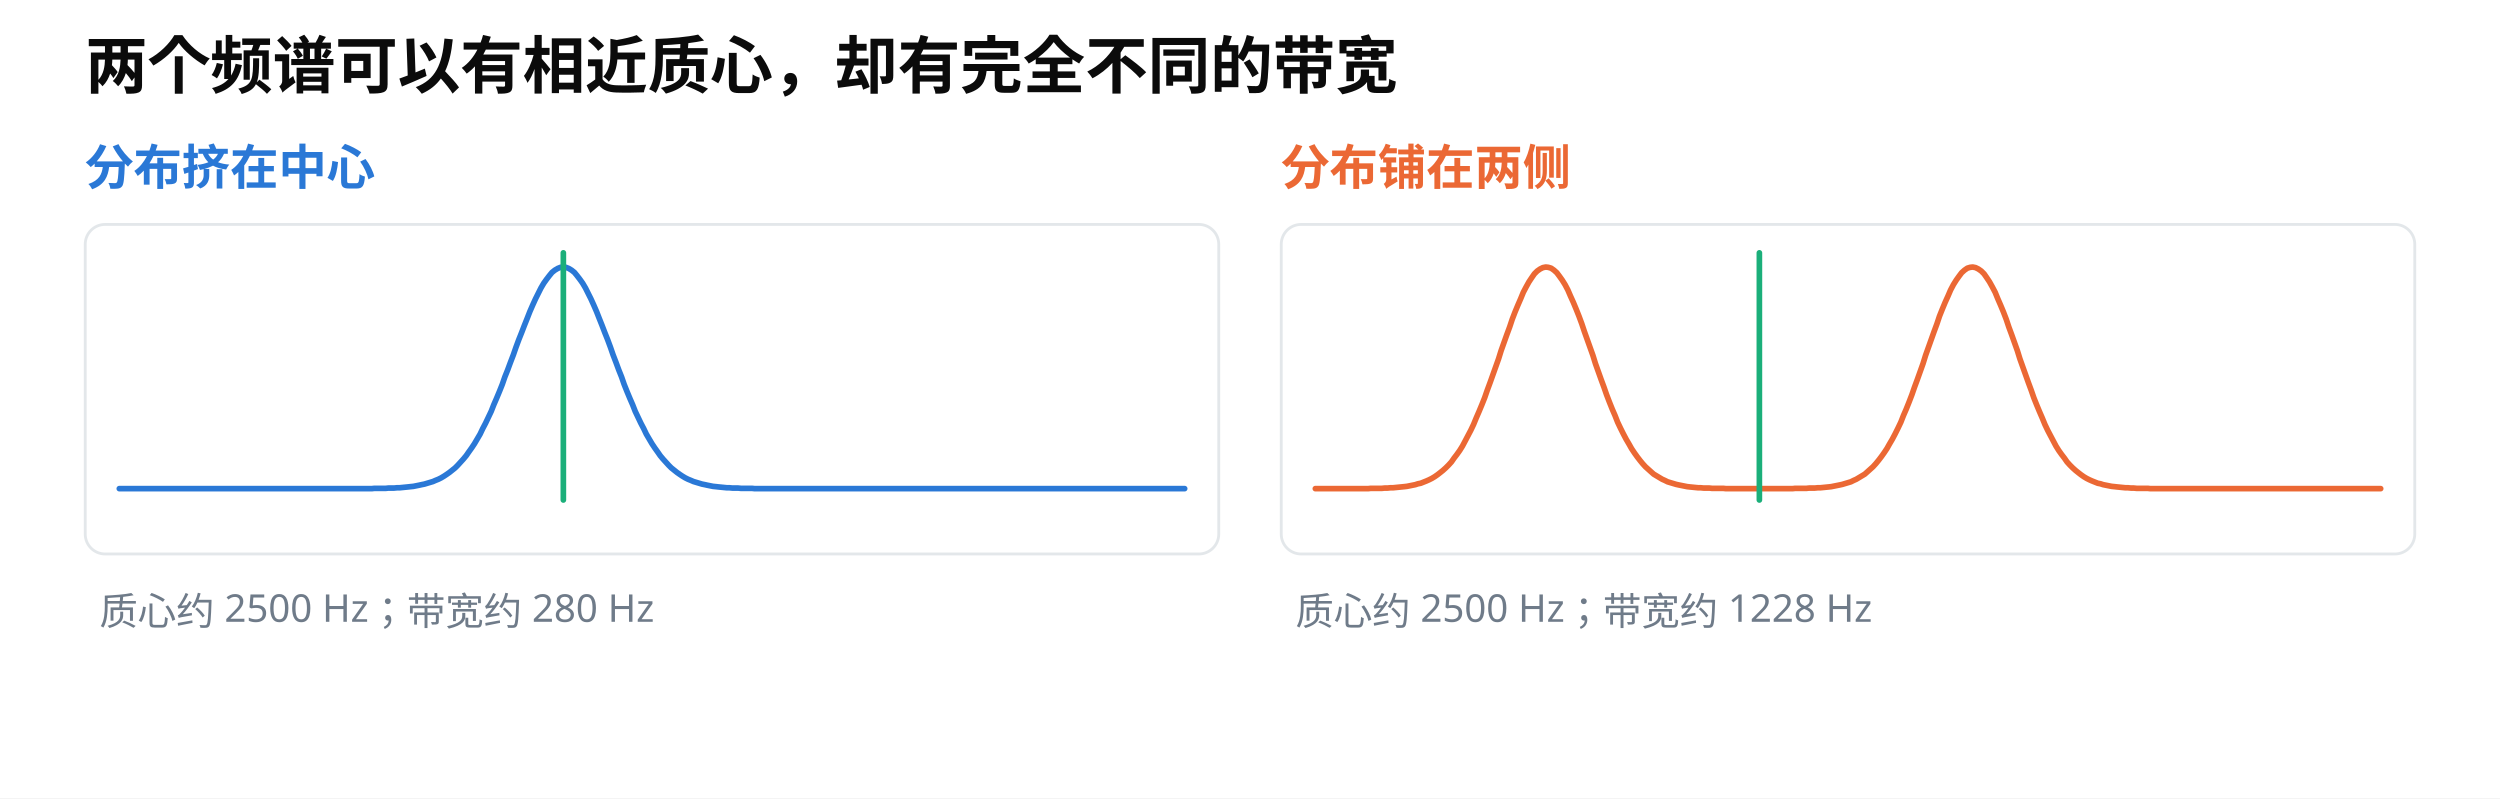
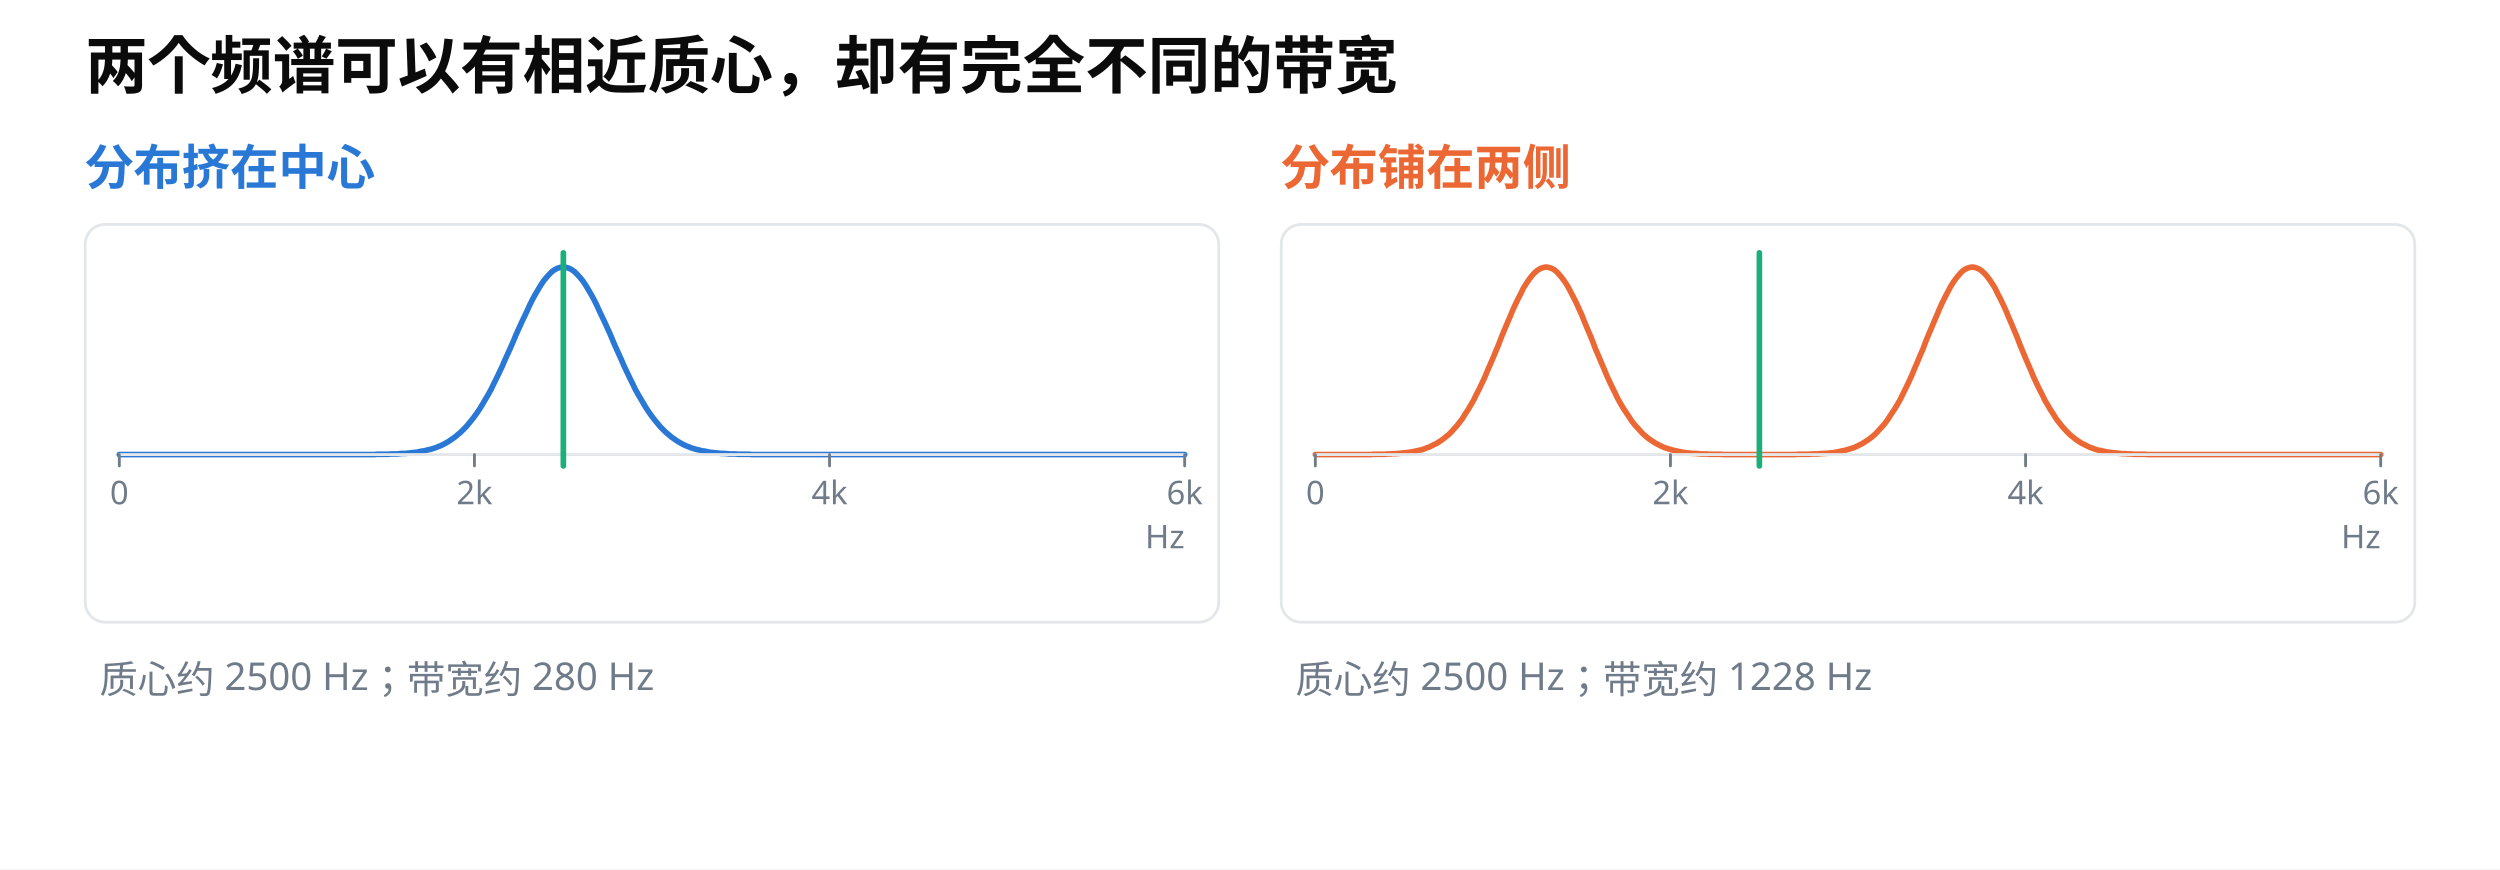
- <svg xmlns="http://www.w3.org/2000/svg" viewBox="0 0 880 281" width="880" height="281" font-family="Microsoft YaHei, PingFang SC, Noto Sans SC, Hiragino Sans GB, sans-serif" fill="#0b0b0b" role="img" aria-label="相近质心但带宽不同的两个频谱">
-   <rect width="880" height="281" fill="#ffffff" />
+ <svg xmlns="http://www.w3.org/2000/svg" viewBox="0 0 880 306" width="880" height="306" font-family="Microsoft YaHei, PingFang SC, Noto Sans SC, Hiragino Sans GB, sans-serif" fill="#0b0b0b" role="img" aria-label="相近质心但带宽不同的两个频谱">
+   <rect width="880" height="306" fill="#ffffff" />
  <text x="30" y="31" font-size="22" font-weight="700" fill="#0b0b0b" text-anchor="start">
    <tspan x="30" dy="0">两个频谱可以有相近质心，却有完全不同的带宽</tspan>
  </text>
  <text x="30" y="65" font-size="17" font-weight="700" fill="#2a78d6" text-anchor="start">分布挤在中心</text>
-   <rect x="30" y="79" width="399" height="116" rx="7" fill="#fff" stroke="#e3e7ea" stroke-width="1" />
-   <polyline points="42.0,172.0 43.0,172.0 44.0,172.0 44.9,172.0 45.9,172.0 46.9,172.0 47.9,172.0 48.8,172.0 49.8,172.0 50.8,172.0 51.8,172.0 52.7,172.0 53.7,172.0 54.7,172.0 55.7,172.0 56.6,172.0 57.6,172.0 58.6,172.0 59.6,172.0 60.6,172.0 61.5,172.0 62.5,172.0 63.5,172.0 64.5,172.0 65.4,172.0 66.4,172.0 67.4,172.0 68.4,172.0 69.3,172.0 70.3,172.0 71.3,172.0 72.3,172.0 73.3,172.0 74.2,172.0 75.2,172.0 76.2,172.0 77.2,172.0 78.1,172.0 79.1,172.0 80.1,172.0 81.1,172.0 82.0,172.0 83.0,172.0 84.0,172.0 85.0,172.0 85.9,172.0 86.9,172.0 87.9,172.0 88.9,172.0 89.9,172.0 90.8,172.0 91.8,172.0 92.8,172.0 93.8,172.0 94.7,172.0 95.7,172.0 96.7,172.0 97.7,172.0 98.6,172.0 99.6,172.0 100.6,172.0 101.6,172.0 102.5,172.0 103.5,172.0 104.5,172.0 105.5,172.0 106.5,172.0 107.4,172.0 108.4,172.0 109.4,172.0 110.4,172.0 111.3,172.0 112.3,172.0 113.3,172.0 114.3,172.0 115.2,172.0 116.2,172.0 117.2,172.0 118.2,172.0 119.1,172.0 120.1,172.0 121.1,172.0 122.1,172.0 123.1,172.0 124.0,172.0 125.0,172.0 126.0,172.0 127.0,172.0 127.9,172.0 128.9,172.0 129.9,172.0 130.9,172.0 131.8,171.9 132.8,171.9 133.8,171.9 134.8,171.9 135.8,171.9 136.7,171.8 137.7,171.8 138.7,171.8 139.7,171.7 140.6,171.7 141.6,171.6 142.6,171.5 143.6,171.4 144.5,171.3 145.5,171.2 146.5,171.0 147.5,170.8 148.4,170.6 149.4,170.4 150.4,170.1 151.4,169.8 152.4,169.5 153.3,169.1 154.3,168.7 155.3,168.2 156.3,167.6 157.2,167.0 158.2,166.3 159.2,165.5 160.2,164.7 161.1,163.8 162.1,162.7 163.1,161.6 164.1,160.4 165.0,159.1 166.0,157.7 167.0,156.2 168.0,154.5 169.0,152.8 169.9,150.9 170.9,149.0 171.9,146.9 172.9,144.8 173.8,142.5 174.8,140.2 175.8,137.8 176.8,135.3 177.7,132.7 178.7,130.2 179.7,127.5 180.7,124.9 181.6,122.3 182.6,119.6 183.6,117.1 184.6,114.5 185.6,112.0 186.5,109.7 187.5,107.4 188.5,105.2 189.5,103.2 190.4,101.4 191.4,99.7 192.4,98.3 193.4,97.0 194.3,95.9 195.3,95.1 196.3,94.5 197.3,94.1 198.3,94.0 199.2,94.1 200.2,94.5 201.2,95.1 202.2,95.9 203.1,97.0 204.1,98.3 205.1,99.7 206.1,101.4 207.0,103.2 208.0,105.2 209.0,107.4 210.0,109.7 210.9,112.0 211.9,114.5 212.9,117.1 213.9,119.6 214.9,122.3 215.8,124.9 216.8,127.5 217.8,130.2 218.8,132.7 219.7,135.3 220.7,137.8 221.7,140.2 222.7,142.5 223.6,144.8 224.6,146.9 225.6,149.0 226.6,150.9 227.5,152.8 228.5,154.5 229.5,156.2 230.5,157.7 231.5,159.1 232.4,160.4 233.4,161.6 234.4,162.7 235.4,163.8 236.3,164.7 237.3,165.5 238.3,166.3 239.3,167.0 240.2,167.6 241.2,168.2 242.2,168.7 243.2,169.1 244.1,169.5 245.1,169.8 246.1,170.1 247.1,170.4 248.1,170.6 249.0,170.8 250.0,171.0 251.0,171.2 252.0,171.3 252.9,171.4 253.9,171.5 254.9,171.6 255.9,171.7 256.8,171.7 257.8,171.8 258.8,171.8 259.8,171.8 260.8,171.9 261.7,171.9 262.7,171.9 263.7,171.9 264.7,171.9 265.6,172.0 266.6,172.0 267.6,172.0 268.6,172.0 269.5,172.0 270.5,172.0 271.5,172.0 272.5,172.0 273.4,172.0 274.4,172.0 275.4,172.0 276.4,172.0 277.4,172.0 278.3,172.0 279.3,172.0 280.3,172.0 281.3,172.0 282.2,172.0 283.2,172.0 284.2,172.0 285.2,172.0 286.1,172.0 287.1,172.0 288.1,172.0 289.1,172.0 290.0,172.0 291.0,172.0 292.0,172.0 293.0,172.0 294.0,172.0 294.9,172.0 295.9,172.0 296.9,172.0 297.9,172.0 298.8,172.0 299.8,172.0 300.8,172.0 301.8,172.0 302.7,172.0 303.7,172.0 304.7,172.0 305.7,172.0 306.6,172.0 307.6,172.0 308.6,172.0 309.6,172.0 310.6,172.0 311.5,172.0 312.5,172.0 313.5,172.0 314.5,172.0 315.4,172.0 316.4,172.0 317.4,172.0 318.4,172.0 319.3,172.0 320.3,172.0 321.3,172.0 322.3,172.0 323.3,172.0 324.2,172.0 325.2,172.0 326.2,172.0 327.2,172.0 328.1,172.0 329.1,172.0 330.1,172.0 331.1,172.0 332.0,172.0 333.0,172.0 334.0,172.0 335.0,172.0 335.9,172.0 336.9,172.0 337.9,172.0 338.9,172.0 339.9,172.0 340.8,172.0 341.8,172.0 342.8,172.0 343.8,172.0 344.7,172.0 345.7,172.0 346.7,172.0 347.7,172.0 348.6,172.0 349.6,172.0 350.6,172.0 351.6,172.0 352.5,172.0 353.5,172.0 354.5,172.0 355.5,172.0 356.5,172.0 357.4,172.0 358.4,172.0 359.4,172.0 360.4,172.0 361.3,172.0 362.3,172.0 363.3,172.0 364.3,172.0 365.2,172.0 366.2,172.0 367.2,172.0 368.2,172.0 369.1,172.0 370.1,172.0 371.1,172.0 372.1,172.0 373.1,172.0 374.0,172.0 375.0,172.0 376.0,172.0 377.0,172.0 377.9,172.0 378.9,172.0 379.9,172.0 380.9,172.0 381.8,172.0 382.8,172.0 383.8,172.0 384.8,172.0 385.8,172.0 386.7,172.0 387.7,172.0 388.7,172.0 389.7,172.0 390.6,172.0 391.6,172.0 392.6,172.0 393.6,172.0 394.5,172.0 395.5,172.0 396.5,172.0 397.5,172.0 398.4,172.0 399.4,172.0 400.4,172.0 401.4,172.0 402.4,172.0 403.3,172.0 404.3,172.0 405.3,172.0 406.3,172.0 407.2,172.0 408.2,172.0 409.2,172.0 410.2,172.0 411.1,172.0 412.1,172.0 413.1,172.0 414.1,172.0 415.0,172.0 416.0,172.0 417.0,172.0" fill="none" stroke="#2a78d6" stroke-width="2" stroke-linejoin="round" stroke-linecap="round" />
-   <line x1="198.3" y1="89.0" x2="198.3" y2="176.0" stroke="#1baf7a" stroke-width="2" stroke-linecap="round" />
-   <text x="35" y="220" font-size="13.5" font-weight="400" fill="#6f7b89" text-anchor="start">质心约 2500 Hz；带宽约 280 Hz</text>
+   <rect x="30" y="79" width="399" height="140" rx="7" fill="#fff" stroke="#e3e7ea" stroke-width="1" />
+   <polyline points="42.0,160.0 43.0,160.0 44.0,160.0 44.9,160.0 45.9,160.0 46.9,160.0 47.9,160.0 48.8,160.0 49.8,160.0 50.8,160.0 51.8,160.0 52.7,160.0 53.7,160.0 54.7,160.0 55.7,160.0 56.6,160.0 57.6,160.0 58.6,160.0 59.6,160.0 60.6,160.0 61.5,160.0 62.5,160.0 63.5,160.0 64.5,160.0 65.4,160.0 66.4,160.0 67.4,160.0 68.4,160.0 69.3,160.0 70.3,160.0 71.3,160.0 72.3,160.0 73.3,160.0 74.2,160.0 75.2,160.0 76.2,160.0 77.2,160.0 78.1,160.0 79.1,160.0 80.1,160.0 81.1,160.0 82.0,160.0 83.0,160.0 84.0,160.0 85.0,160.0 85.9,160.0 86.9,160.0 87.9,160.0 88.9,160.0 89.9,160.0 90.8,160.0 91.8,160.0 92.8,160.0 93.8,160.0 94.7,160.0 95.7,160.0 96.7,160.0 97.7,160.0 98.6,160.0 99.6,160.0 100.6,160.0 101.6,160.0 102.5,160.0 103.5,160.0 104.5,160.0 105.5,160.0 106.5,160.0 107.4,160.0 108.4,160.0 109.4,160.0 110.4,160.0 111.3,160.0 112.3,160.0 113.3,160.0 114.3,160.0 115.2,160.0 116.2,160.0 117.2,160.0 118.2,160.0 119.1,160.0 120.1,160.0 121.1,160.0 122.1,160.0 123.1,160.0 124.0,160.0 125.0,160.0 126.0,160.0 127.0,160.0 127.9,160.0 128.9,160.0 129.9,160.0 130.9,160.0 131.8,160.0 132.8,159.9 133.8,159.9 134.8,159.9 135.8,159.9 136.7,159.9 137.7,159.8 138.7,159.8 139.7,159.8 140.6,159.7 141.6,159.6 142.6,159.6 143.6,159.5 144.5,159.4 145.5,159.3 146.5,159.2 147.5,159.0 148.4,158.8 149.4,158.7 150.4,158.4 151.4,158.2 152.4,157.9 153.3,157.6 154.3,157.2 155.3,156.8 156.3,156.3 157.2,155.8 158.2,155.2 159.2,154.5 160.2,153.8 161.1,153.0 162.1,152.2 163.1,151.2 164.1,150.2 165.0,149.1 166.0,147.9 167.0,146.6 168.0,145.2 169.0,143.7 169.9,142.2 170.9,140.5 171.9,138.8 172.9,137.0 173.8,135.1 174.8,133.1 175.8,131.0 176.8,128.9 177.7,126.8 178.7,124.6 179.7,122.4 180.7,120.1 181.6,117.9 182.6,115.7 183.6,113.5 184.6,111.4 185.6,109.3 186.5,107.3 187.5,105.3 188.5,103.5 189.5,101.8 190.4,100.3 191.4,98.8 192.4,97.6 193.4,96.5 194.3,95.6 195.3,94.9 196.3,94.4 197.3,94.1 198.3,94.0 199.2,94.1 200.2,94.4 201.2,94.9 202.2,95.6 203.1,96.5 204.1,97.6 205.1,98.8 206.1,100.3 207.0,101.8 208.0,103.5 209.0,105.3 210.0,107.3 210.9,109.3 211.9,111.4 212.9,113.5 213.9,115.7 214.9,117.9 215.8,120.1 216.8,122.4 217.8,124.6 218.8,126.8 219.7,128.9 220.7,131.0 221.7,133.1 222.7,135.1 223.6,137.0 224.6,138.8 225.6,140.5 226.6,142.2 227.5,143.7 228.5,145.2 229.5,146.6 230.5,147.9 231.5,149.1 232.4,150.2 233.4,151.2 234.4,152.2 235.4,153.0 236.3,153.8 237.3,154.5 238.3,155.2 239.3,155.8 240.2,156.3 241.2,156.8 242.2,157.2 243.2,157.6 244.1,157.9 245.1,158.2 246.1,158.4 247.1,158.7 248.1,158.8 249.0,159.0 250.0,159.2 251.0,159.3 252.0,159.4 252.9,159.5 253.9,159.6 254.9,159.6 255.9,159.7 256.8,159.8 257.8,159.8 258.8,159.8 259.8,159.9 260.8,159.9 261.7,159.9 262.7,159.9 263.7,159.9 264.7,160.0 265.6,160.0 266.6,160.0 267.6,160.0 268.6,160.0 269.5,160.0 270.5,160.0 271.5,160.0 272.5,160.0 273.4,160.0 274.4,160.0 275.4,160.0 276.4,160.0 277.4,160.0 278.3,160.0 279.3,160.0 280.3,160.0 281.3,160.0 282.2,160.0 283.2,160.0 284.2,160.0 285.2,160.0 286.1,160.0 287.1,160.0 288.1,160.0 289.1,160.0 290.0,160.0 291.0,160.0 292.0,160.0 293.0,160.0 294.0,160.0 294.9,160.0 295.9,160.0 296.9,160.0 297.9,160.0 298.8,160.0 299.8,160.0 300.8,160.0 301.8,160.0 302.7,160.0 303.7,160.0 304.7,160.0 305.7,160.0 306.6,160.0 307.6,160.0 308.6,160.0 309.6,160.0 310.6,160.0 311.5,160.0 312.5,160.0 313.5,160.0 314.5,160.0 315.4,160.0 316.4,160.0 317.4,160.0 318.4,160.0 319.3,160.0 320.3,160.0 321.3,160.0 322.3,160.0 323.3,160.0 324.2,160.0 325.2,160.0 326.2,160.0 327.2,160.0 328.1,160.0 329.1,160.0 330.1,160.0 331.1,160.0 332.0,160.0 333.0,160.0 334.0,160.0 335.0,160.0 335.9,160.0 336.9,160.0 337.9,160.0 338.9,160.0 339.9,160.0 340.8,160.0 341.8,160.0 342.8,160.0 343.8,160.0 344.7,160.0 345.7,160.0 346.7,160.0 347.7,160.0 348.6,160.0 349.6,160.0 350.6,160.0 351.6,160.0 352.5,160.0 353.5,160.0 354.5,160.0 355.5,160.0 356.5,160.0 357.4,160.0 358.4,160.0 359.4,160.0 360.4,160.0 361.3,160.0 362.3,160.0 363.3,160.0 364.3,160.0 365.2,160.0 366.2,160.0 367.2,160.0 368.2,160.0 369.1,160.0 370.1,160.0 371.1,160.0 372.1,160.0 373.1,160.0 374.0,160.0 375.0,160.0 376.0,160.0 377.0,160.0 377.9,160.0 378.9,160.0 379.9,160.0 380.9,160.0 381.8,160.0 382.8,160.0 383.8,160.0 384.8,160.0 385.8,160.0 386.7,160.0 387.7,160.0 388.7,160.0 389.7,160.0 390.6,160.0 391.6,160.0 392.6,160.0 393.6,160.0 394.5,160.0 395.5,160.0 396.5,160.0 397.5,160.0 398.4,160.0 399.4,160.0 400.4,160.0 401.4,160.0 402.4,160.0 403.3,160.0 404.3,160.0 405.3,160.0 406.3,160.0 407.2,160.0 408.2,160.0 409.2,160.0 410.2,160.0 411.1,160.0 412.1,160.0 413.1,160.0 414.1,160.0 415.0,160.0 416.0,160.0 417.0,160.0" fill="none" stroke="#2a78d6" stroke-width="2" stroke-linejoin="round" stroke-linecap="round" />
+   <line x1="42.0" y1="160.0" x2="417.0" y2="160.0" stroke="#e3e7ea" stroke-width="1" stroke-linecap="round" />
+   <line x1="42.0" y1="160.0" x2="42.0" y2="164.0" stroke="#6f7b89" stroke-width="1" stroke-linecap="round" />
+   <text x="42" y="177.5" font-size="11.5" font-weight="400" fill="#6f7b89" text-anchor="middle">0</text>
+   <line x1="167.0" y1="160.0" x2="167.0" y2="164.0" stroke="#6f7b89" stroke-width="1" stroke-linecap="round" />
+   <text x="167" y="177.5" font-size="11.5" font-weight="400" fill="#6f7b89" text-anchor="middle">2k</text>
+   <line x1="292.0" y1="160.0" x2="292.0" y2="164.0" stroke="#6f7b89" stroke-width="1" stroke-linecap="round" />
+   <text x="292" y="177.5" font-size="11.5" font-weight="400" fill="#6f7b89" text-anchor="middle">4k</text>
+   <line x1="417.0" y1="160.0" x2="417.0" y2="164.0" stroke="#6f7b89" stroke-width="1" stroke-linecap="round" />
+   <text x="417" y="177.5" font-size="11.5" font-weight="400" fill="#6f7b89" text-anchor="middle">6k</text>
+   <text x="417" y="193" font-size="11.5" font-weight="400" fill="#6f7b89" text-anchor="end">Hz</text>
+   <line x1="198.3" y1="89.0" x2="198.3" y2="164.0" stroke="#1baf7a" stroke-width="2" stroke-linecap="round" />
+   <text x="35" y="244" font-size="13.5" font-weight="400" fill="#6f7b89" text-anchor="start">质心约 2500 Hz；带宽约 280 Hz</text>
  <text x="451" y="65" font-size="17" font-weight="700" fill="#eb6834" text-anchor="start">分布铺在两侧</text>
-   <rect x="451" y="79" width="399" height="116" rx="7" fill="#fff" stroke="#e3e7ea" stroke-width="1" />
-   <polyline points="463.0,172.0 464.0,172.0 465.0,172.0 465.9,172.0 466.9,172.0 467.9,172.0 468.9,172.0 469.8,172.0 470.8,172.0 471.8,172.0 472.8,172.0 473.7,172.0 474.7,172.0 475.7,172.0 476.7,172.0 477.6,172.0 478.6,172.0 479.6,172.0 480.6,172.0 481.6,172.0 482.5,171.9 483.5,171.9 484.5,171.9 485.5,171.9 486.4,171.9 487.4,171.8 488.4,171.8 489.4,171.7 490.3,171.7 491.3,171.6 492.3,171.5 493.3,171.4 494.3,171.3 495.2,171.2 496.2,171.0 497.2,170.8 498.2,170.6 499.1,170.3 500.1,170.1 501.1,169.7 502.1,169.3 503.0,168.9 504.0,168.4 505.0,167.8 506.0,167.1 506.9,166.4 507.9,165.6 508.9,164.7 509.9,163.7 510.9,162.6 511.8,161.3 512.8,160.0 513.8,158.6 514.8,157.0 515.7,155.3 516.7,153.4 517.7,151.5 518.7,149.4 519.6,147.2 520.6,144.9 521.6,142.5 522.6,140.0 523.5,137.4 524.5,134.7 525.5,131.9 526.5,129.1 527.5,126.3 528.4,123.4 529.4,120.6 530.4,117.8 531.4,115.1 532.3,112.4 533.3,109.8 534.3,107.4 535.3,105.1 536.2,102.9 537.2,101.0 538.2,99.2 539.2,97.7 540.1,96.4 541.1,95.4 542.1,94.7 543.1,94.2 544.1,94.0 545.0,94.1 546.0,94.4 547.0,95.1 548.0,96.0 548.9,97.2 549.9,98.6 550.9,100.2 551.9,102.1 552.8,104.2 553.8,106.4 554.8,108.8 555.8,111.3 556.8,114.0 557.7,116.7 558.7,119.5 559.7,122.3 560.7,125.1 561.6,128.0 562.6,130.8 563.6,133.6 564.6,136.3 565.5,138.9 566.5,141.5 567.5,144.0 568.5,146.3 569.4,148.6 570.4,150.7 571.4,152.7 572.4,154.6 573.4,156.3 574.3,157.9 575.3,159.4 576.3,160.8 577.3,162.1 578.2,163.2 579.2,164.3 580.2,165.2 581.2,166.1 582.1,166.9 583.1,167.5 584.1,168.1 585.1,168.7 586.0,169.1 587.0,169.6 588.0,169.9 589.0,170.2 590.0,170.5 590.9,170.7 591.9,170.9 592.9,171.1 593.9,171.3 594.8,171.4 595.8,171.5 596.8,171.6 597.8,171.7 598.7,171.7 599.7,171.8 600.7,171.8 601.7,171.8 602.6,171.9 603.6,171.9 604.6,171.9 605.6,171.9 606.6,171.9 607.5,172.0 608.5,172.0 609.5,172.0 610.5,172.0 611.4,172.0 612.4,172.0 613.4,172.0 614.4,172.0 615.3,172.0 616.3,172.0 617.3,172.0 618.3,172.0 619.3,172.0 620.2,172.0 621.2,172.0 622.2,172.0 623.2,172.0 624.1,172.0 625.1,172.0 626.1,172.0 627.1,172.0 628.0,172.0 629.0,172.0 630.0,172.0 631.0,172.0 631.9,171.9 632.9,171.9 633.9,171.9 634.9,171.9 635.9,171.9 636.8,171.8 637.8,171.8 638.8,171.8 639.8,171.7 640.7,171.7 641.7,171.6 642.7,171.5 643.7,171.4 644.6,171.3 645.6,171.1 646.6,170.9 647.6,170.7 648.5,170.5 649.5,170.2 650.5,169.9 651.5,169.6 652.5,169.1 653.4,168.7 654.4,168.1 655.4,167.5 656.4,166.9 657.3,166.1 658.3,165.2 659.3,164.3 660.3,163.2 661.2,162.1 662.2,160.8 663.2,159.4 664.2,157.9 665.1,156.3 666.1,154.6 667.1,152.7 668.1,150.7 669.1,148.6 670.0,146.3 671.0,144.0 672.0,141.5 673.0,138.9 673.9,136.3 674.9,133.6 675.9,130.8 676.9,128.0 677.8,125.1 678.8,122.3 679.8,119.5 680.8,116.7 681.8,114.0 682.7,111.3 683.7,108.8 684.7,106.4 685.7,104.2 686.6,102.1 687.6,100.2 688.6,98.6 689.6,97.2 690.5,96.0 691.5,95.1 692.5,94.4 693.5,94.1 694.4,94.0 695.4,94.2 696.4,94.7 697.4,95.4 698.4,96.4 699.3,97.7 700.3,99.2 701.3,101.0 702.3,102.9 703.2,105.1 704.2,107.4 705.2,109.8 706.2,112.4 707.1,115.1 708.1,117.8 709.1,120.6 710.1,123.4 711.0,126.3 712.0,129.1 713.0,131.9 714.0,134.7 715.0,137.4 715.9,140.0 716.9,142.5 717.9,144.9 718.9,147.2 719.8,149.4 720.8,151.5 721.8,153.4 722.8,155.3 723.7,157.0 724.7,158.6 725.7,160.0 726.7,161.3 727.6,162.6 728.6,163.7 729.6,164.7 730.6,165.6 731.6,166.4 732.5,167.1 733.5,167.8 734.5,168.4 735.5,168.9 736.4,169.3 737.4,169.7 738.4,170.1 739.4,170.3 740.3,170.6 741.3,170.8 742.3,171.0 743.3,171.2 744.3,171.3 745.2,171.4 746.2,171.5 747.2,171.6 748.2,171.7 749.1,171.7 750.1,171.8 751.1,171.8 752.1,171.9 753.0,171.9 754.0,171.9 755.0,171.9 756.0,171.9 756.9,172.0 757.9,172.0 758.9,172.0 759.9,172.0 760.9,172.0 761.8,172.0 762.8,172.0 763.8,172.0 764.8,172.0 765.7,172.0 766.7,172.0 767.7,172.0 768.7,172.0 769.6,172.0 770.6,172.0 771.6,172.0 772.6,172.0 773.5,172.0 774.5,172.0 775.5,172.0 776.5,172.0 777.5,172.0 778.4,172.0 779.4,172.0 780.4,172.0 781.4,172.0 782.3,172.0 783.3,172.0 784.3,172.0 785.3,172.0 786.2,172.0 787.2,172.0 788.2,172.0 789.2,172.0 790.1,172.0 791.1,172.0 792.1,172.0 793.1,172.0 794.1,172.0 795.0,172.0 796.0,172.0 797.0,172.0 798.0,172.0 798.9,172.0 799.9,172.0 800.9,172.0 801.9,172.0 802.8,172.0 803.8,172.0 804.8,172.0 805.8,172.0 806.8,172.0 807.7,172.0 808.7,172.0 809.7,172.0 810.7,172.0 811.6,172.0 812.6,172.0 813.6,172.0 814.6,172.0 815.5,172.0 816.5,172.0 817.5,172.0 818.5,172.0 819.4,172.0 820.4,172.0 821.4,172.0 822.4,172.0 823.4,172.0 824.3,172.0 825.3,172.0 826.3,172.0 827.3,172.0 828.2,172.0 829.2,172.0 830.2,172.0 831.2,172.0 832.1,172.0 833.1,172.0 834.1,172.0 835.1,172.0 836.0,172.0 837.0,172.0 838.0,172.0" fill="none" stroke="#eb6834" stroke-width="2" stroke-linejoin="round" stroke-linecap="round" />
-   <line x1="619.3" y1="89.0" x2="619.3" y2="176.0" stroke="#1baf7a" stroke-width="2" stroke-linecap="round" />
-   <text x="456" y="220" font-size="13.5" font-weight="400" fill="#6f7b89" text-anchor="start">质心约 2500 Hz；带宽约 1228 Hz</text>
+   <rect x="451" y="79" width="399" height="140" rx="7" fill="#fff" stroke="#e3e7ea" stroke-width="1" />
+   <polyline points="463.0,160.0 464.0,160.0 465.0,160.0 465.9,160.0 466.9,160.0 467.9,160.0 468.9,160.0 469.8,160.0 470.8,160.0 471.8,160.0 472.8,160.0 473.7,160.0 474.7,160.0 475.7,160.0 476.7,160.0 477.6,160.0 478.6,160.0 479.6,160.0 480.6,160.0 481.6,160.0 482.5,160.0 483.5,159.9 484.5,159.9 485.5,159.9 486.4,159.9 487.4,159.9 488.4,159.8 489.4,159.8 490.3,159.7 491.3,159.7 492.3,159.6 493.3,159.5 494.3,159.4 495.2,159.3 496.2,159.2 497.2,159.0 498.2,158.8 499.1,158.6 500.1,158.4 501.1,158.1 502.1,157.7 503.0,157.4 504.0,156.9 505.0,156.4 506.0,155.9 506.9,155.3 507.9,154.6 508.9,153.8 509.9,153.0 510.9,152.0 511.8,151.0 512.8,149.9 513.8,148.6 514.8,147.3 515.7,145.8 516.7,144.3 517.7,142.6 518.7,140.9 519.6,139.0 520.6,137.1 521.6,135.0 522.6,132.9 523.5,130.7 524.5,128.4 525.5,126.1 526.5,123.7 527.5,121.3 528.4,118.9 529.4,116.5 530.4,114.1 531.4,111.8 532.3,109.6 533.3,107.4 534.3,105.3 535.3,103.4 536.2,101.5 537.2,99.9 538.2,98.4 539.2,97.1 540.1,96.1 541.1,95.2 542.1,94.6 543.1,94.2 544.1,94.0 545.0,94.1 546.0,94.4 547.0,94.9 548.0,95.7 548.9,96.7 549.9,97.9 550.9,99.3 551.9,100.9 552.8,102.6 553.8,104.5 554.8,106.5 555.8,108.7 556.8,110.9 557.7,113.2 558.7,115.6 559.7,117.9 560.7,120.4 561.6,122.8 562.6,125.1 563.6,127.5 564.6,129.8 565.5,132.0 566.5,134.2 567.5,136.3 568.5,138.3 569.4,140.2 570.4,142.0 571.4,143.7 572.4,145.2 573.4,146.7 574.3,148.1 575.3,149.4 576.3,150.5 577.3,151.6 578.2,152.6 579.2,153.5 580.2,154.3 581.2,155.0 582.1,155.6 583.1,156.2 584.1,156.7 585.1,157.2 586.0,157.6 587.0,157.9 588.0,158.2 589.0,158.5 590.0,158.7 590.9,158.9 591.9,159.1 592.9,159.3 593.9,159.4 594.8,159.5 595.8,159.6 596.8,159.6 597.8,159.7 598.7,159.8 599.7,159.8 600.7,159.8 601.7,159.9 602.6,159.9 603.6,159.9 604.6,159.9 605.6,159.9 606.6,160.0 607.5,160.0 608.5,160.0 609.5,160.0 610.5,160.0 611.4,160.0 612.4,160.0 613.4,160.0 614.4,160.0 615.3,160.0 616.3,160.0 617.3,160.0 618.3,160.0 619.3,160.0 620.2,160.0 621.2,160.0 622.2,160.0 623.2,160.0 624.1,160.0 625.1,160.0 626.1,160.0 627.1,160.0 628.0,160.0 629.0,160.0 630.0,160.0 631.0,160.0 631.9,160.0 632.9,159.9 633.9,159.9 634.9,159.9 635.9,159.9 636.8,159.9 637.8,159.8 638.8,159.8 639.8,159.8 640.7,159.7 641.7,159.6 642.7,159.6 643.7,159.5 644.6,159.4 645.6,159.3 646.6,159.1 647.6,158.9 648.5,158.7 649.5,158.5 650.5,158.2 651.5,157.9 652.5,157.6 653.4,157.2 654.4,156.7 655.4,156.2 656.4,155.6 657.3,155.0 658.3,154.3 659.3,153.5 660.3,152.6 661.2,151.6 662.2,150.5 663.2,149.4 664.2,148.1 665.1,146.7 666.1,145.2 667.1,143.7 668.1,142.0 669.1,140.2 670.0,138.3 671.0,136.3 672.0,134.2 673.0,132.0 673.9,129.8 674.9,127.5 675.9,125.1 676.9,122.8 677.8,120.4 678.8,117.9 679.8,115.6 680.8,113.2 681.8,110.9 682.7,108.7 683.7,106.5 684.7,104.5 685.7,102.6 686.6,100.9 687.6,99.3 688.6,97.9 689.6,96.7 690.5,95.7 691.5,94.9 692.5,94.4 693.5,94.1 694.4,94.0 695.4,94.2 696.4,94.6 697.4,95.2 698.4,96.1 699.3,97.1 700.3,98.4 701.3,99.9 702.3,101.5 703.2,103.4 704.2,105.3 705.2,107.4 706.2,109.6 707.1,111.8 708.1,114.1 709.1,116.5 710.1,118.9 711.0,121.3 712.0,123.7 713.0,126.1 714.0,128.4 715.0,130.7 715.9,132.9 716.9,135.0 717.9,137.1 718.9,139.0 719.8,140.9 720.8,142.6 721.8,144.3 722.8,145.8 723.7,147.3 724.7,148.6 725.7,149.9 726.7,151.0 727.6,152.0 728.6,153.0 729.6,153.8 730.6,154.6 731.6,155.3 732.5,155.9 733.5,156.4 734.5,156.9 735.5,157.4 736.4,157.7 737.4,158.1 738.4,158.4 739.4,158.6 740.3,158.8 741.3,159.0 742.3,159.2 743.3,159.3 744.3,159.4 745.2,159.5 746.2,159.6 747.2,159.7 748.2,159.7 749.1,159.8 750.1,159.8 751.1,159.9 752.1,159.9 753.0,159.9 754.0,159.9 755.0,159.9 756.0,160.0 756.9,160.0 757.9,160.0 758.9,160.0 759.9,160.0 760.9,160.0 761.8,160.0 762.8,160.0 763.8,160.0 764.8,160.0 765.7,160.0 766.7,160.0 767.7,160.0 768.7,160.0 769.6,160.0 770.6,160.0 771.6,160.0 772.6,160.0 773.5,160.0 774.5,160.0 775.5,160.0 776.5,160.0 777.5,160.0 778.4,160.0 779.4,160.0 780.4,160.0 781.4,160.0 782.3,160.0 783.3,160.0 784.3,160.0 785.3,160.0 786.2,160.0 787.2,160.0 788.2,160.0 789.2,160.0 790.1,160.0 791.1,160.0 792.1,160.0 793.1,160.0 794.1,160.0 795.0,160.0 796.0,160.0 797.0,160.0 798.0,160.0 798.9,160.0 799.9,160.0 800.9,160.0 801.9,160.0 802.8,160.0 803.8,160.0 804.8,160.0 805.8,160.0 806.8,160.0 807.7,160.0 808.7,160.0 809.7,160.0 810.7,160.0 811.6,160.0 812.6,160.0 813.6,160.0 814.6,160.0 815.5,160.0 816.5,160.0 817.5,160.0 818.5,160.0 819.4,160.0 820.4,160.0 821.4,160.0 822.4,160.0 823.4,160.0 824.3,160.0 825.3,160.0 826.3,160.0 827.3,160.0 828.2,160.0 829.2,160.0 830.2,160.0 831.2,160.0 832.1,160.0 833.1,160.0 834.1,160.0 835.1,160.0 836.0,160.0 837.0,160.0 838.0,160.0" fill="none" stroke="#eb6834" stroke-width="2" stroke-linejoin="round" stroke-linecap="round" />
+   <line x1="463.0" y1="160.0" x2="838.0" y2="160.0" stroke="#e3e7ea" stroke-width="1" stroke-linecap="round" />
+   <line x1="463.0" y1="160.0" x2="463.0" y2="164.0" stroke="#6f7b89" stroke-width="1" stroke-linecap="round" />
+   <text x="463" y="177.5" font-size="11.5" font-weight="400" fill="#6f7b89" text-anchor="middle">0</text>
+   <line x1="588.0" y1="160.0" x2="588.0" y2="164.0" stroke="#6f7b89" stroke-width="1" stroke-linecap="round" />
+   <text x="588" y="177.5" font-size="11.5" font-weight="400" fill="#6f7b89" text-anchor="middle">2k</text>
+   <line x1="713.0" y1="160.0" x2="713.0" y2="164.0" stroke="#6f7b89" stroke-width="1" stroke-linecap="round" />
+   <text x="713" y="177.5" font-size="11.5" font-weight="400" fill="#6f7b89" text-anchor="middle">4k</text>
+   <line x1="838.0" y1="160.0" x2="838.0" y2="164.0" stroke="#6f7b89" stroke-width="1" stroke-linecap="round" />
+   <text x="838" y="177.5" font-size="11.5" font-weight="400" fill="#6f7b89" text-anchor="middle">6k</text>
+   <text x="838" y="193" font-size="11.5" font-weight="400" fill="#6f7b89" text-anchor="end">Hz</text>
+   <line x1="619.3" y1="89.0" x2="619.3" y2="164.0" stroke="#1baf7a" stroke-width="2" stroke-linecap="round" />
+   <text x="456" y="244" font-size="13.5" font-weight="400" fill="#6f7b89" text-anchor="start">质心约 2500 Hz；带宽约 1228 Hz</text>
</svg>
